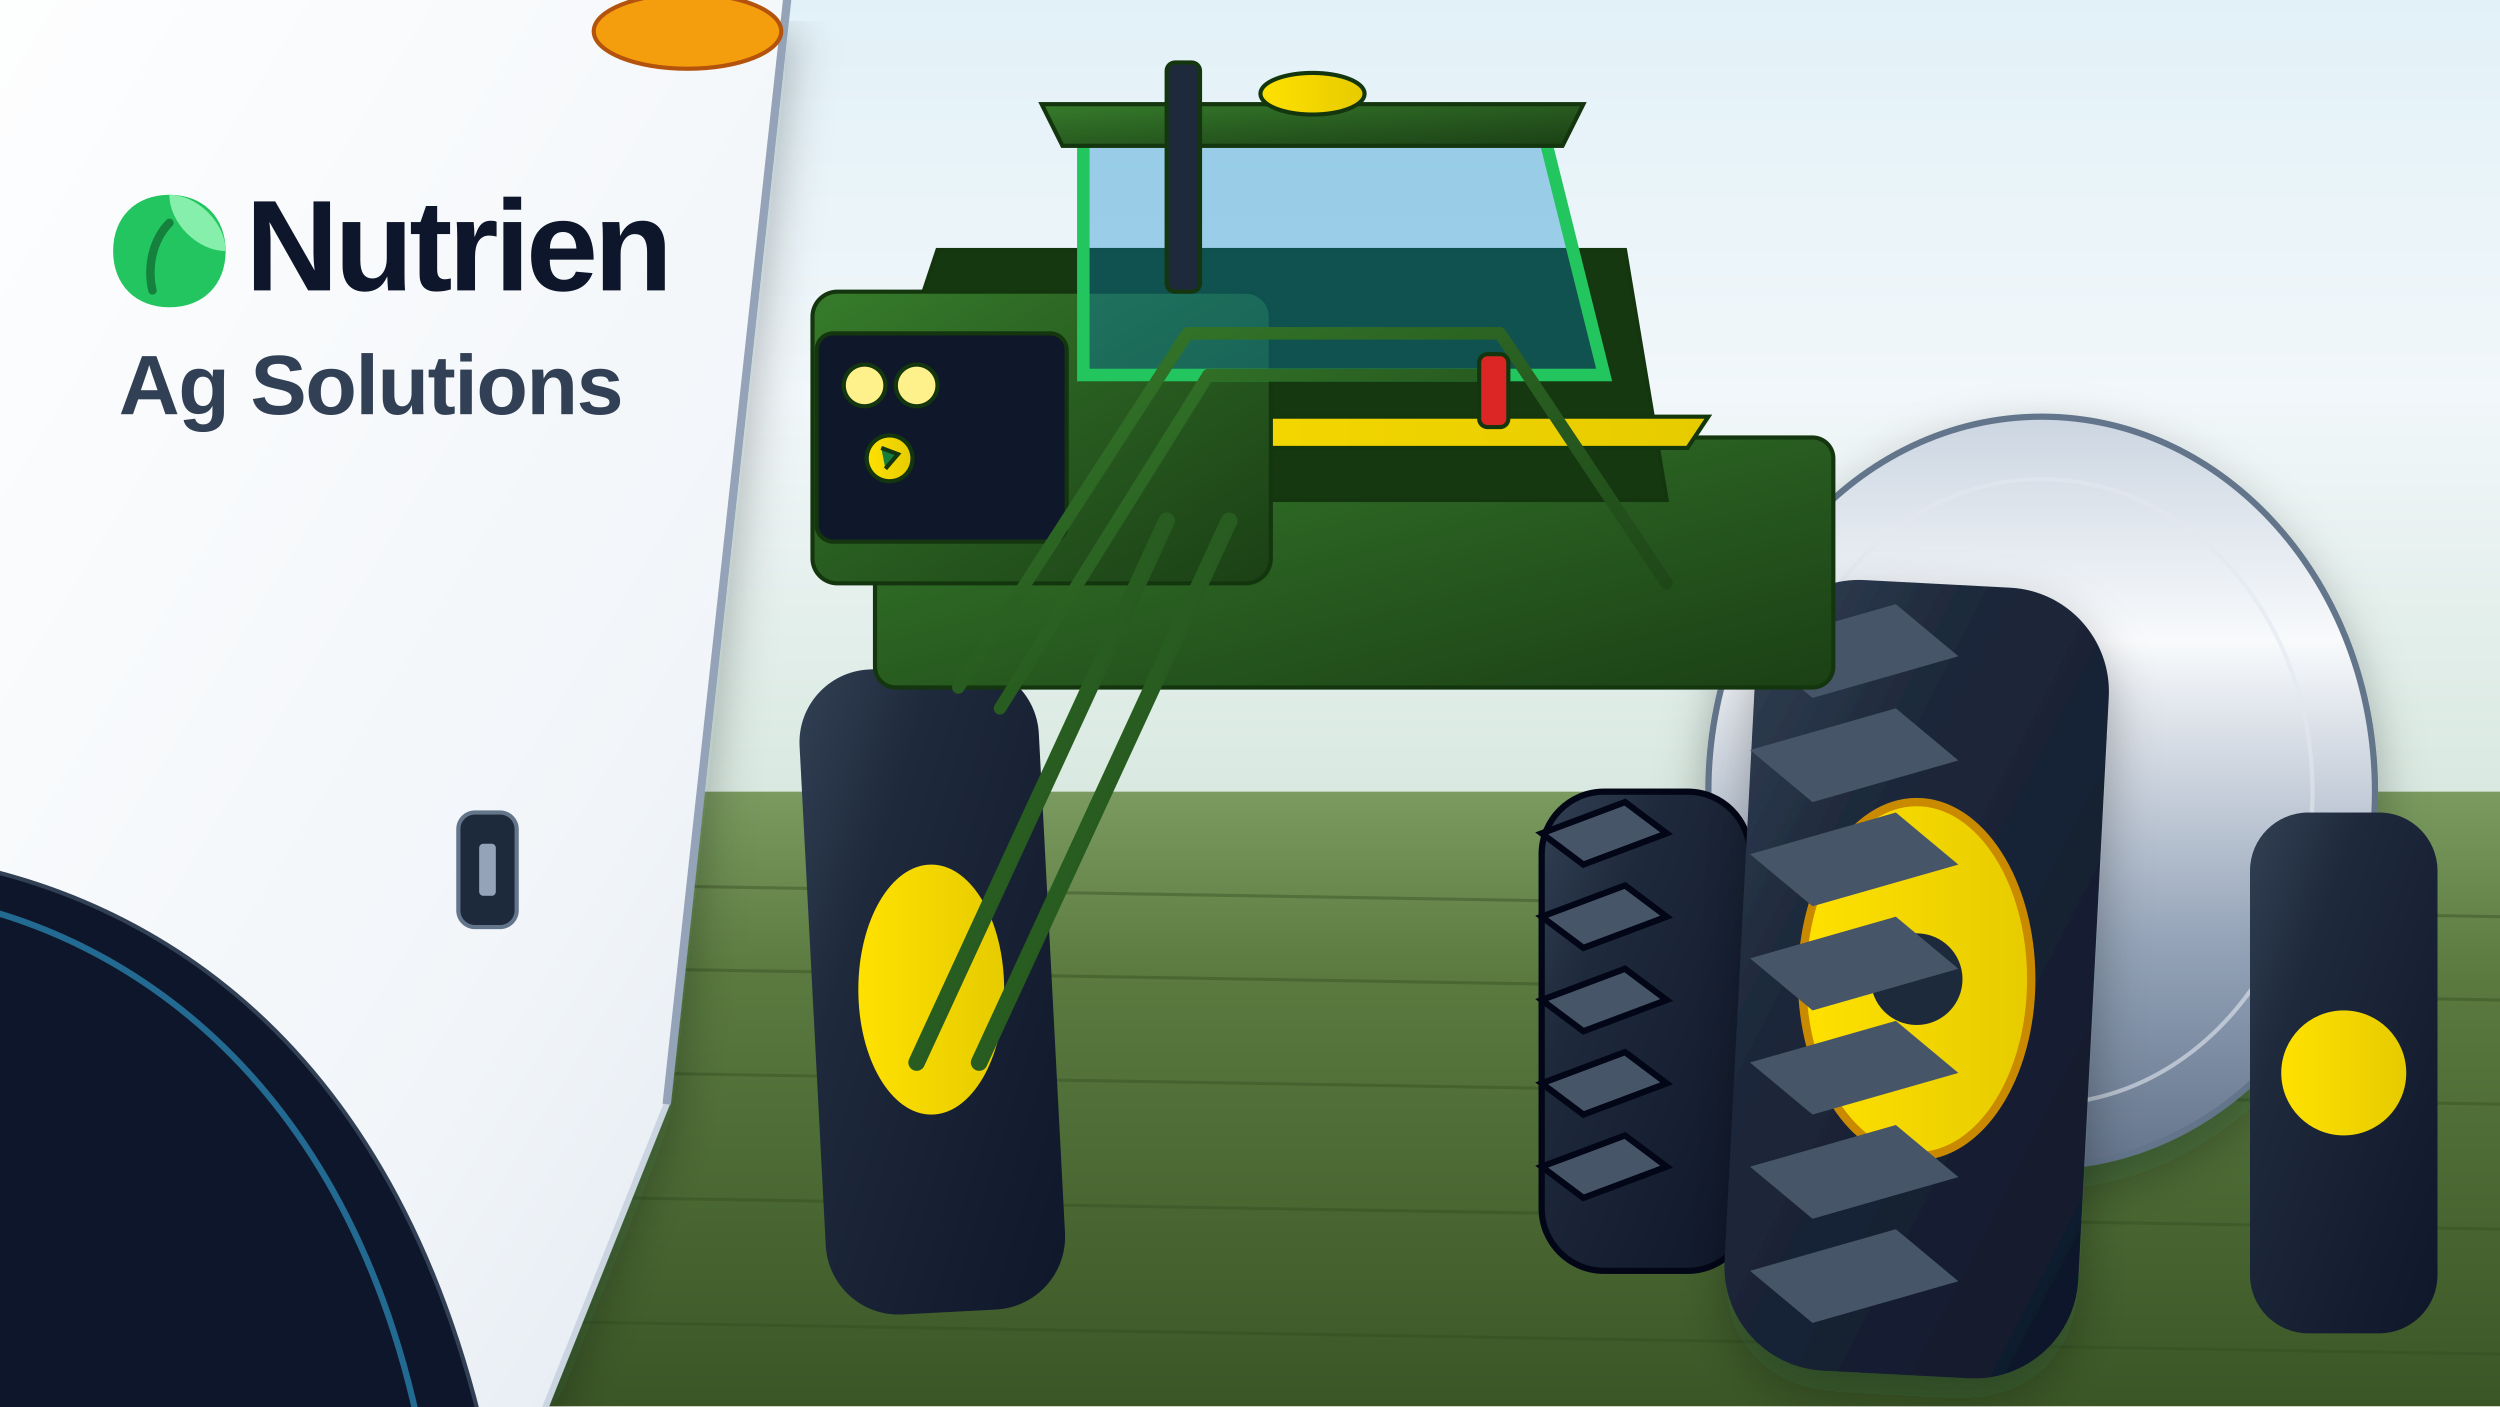
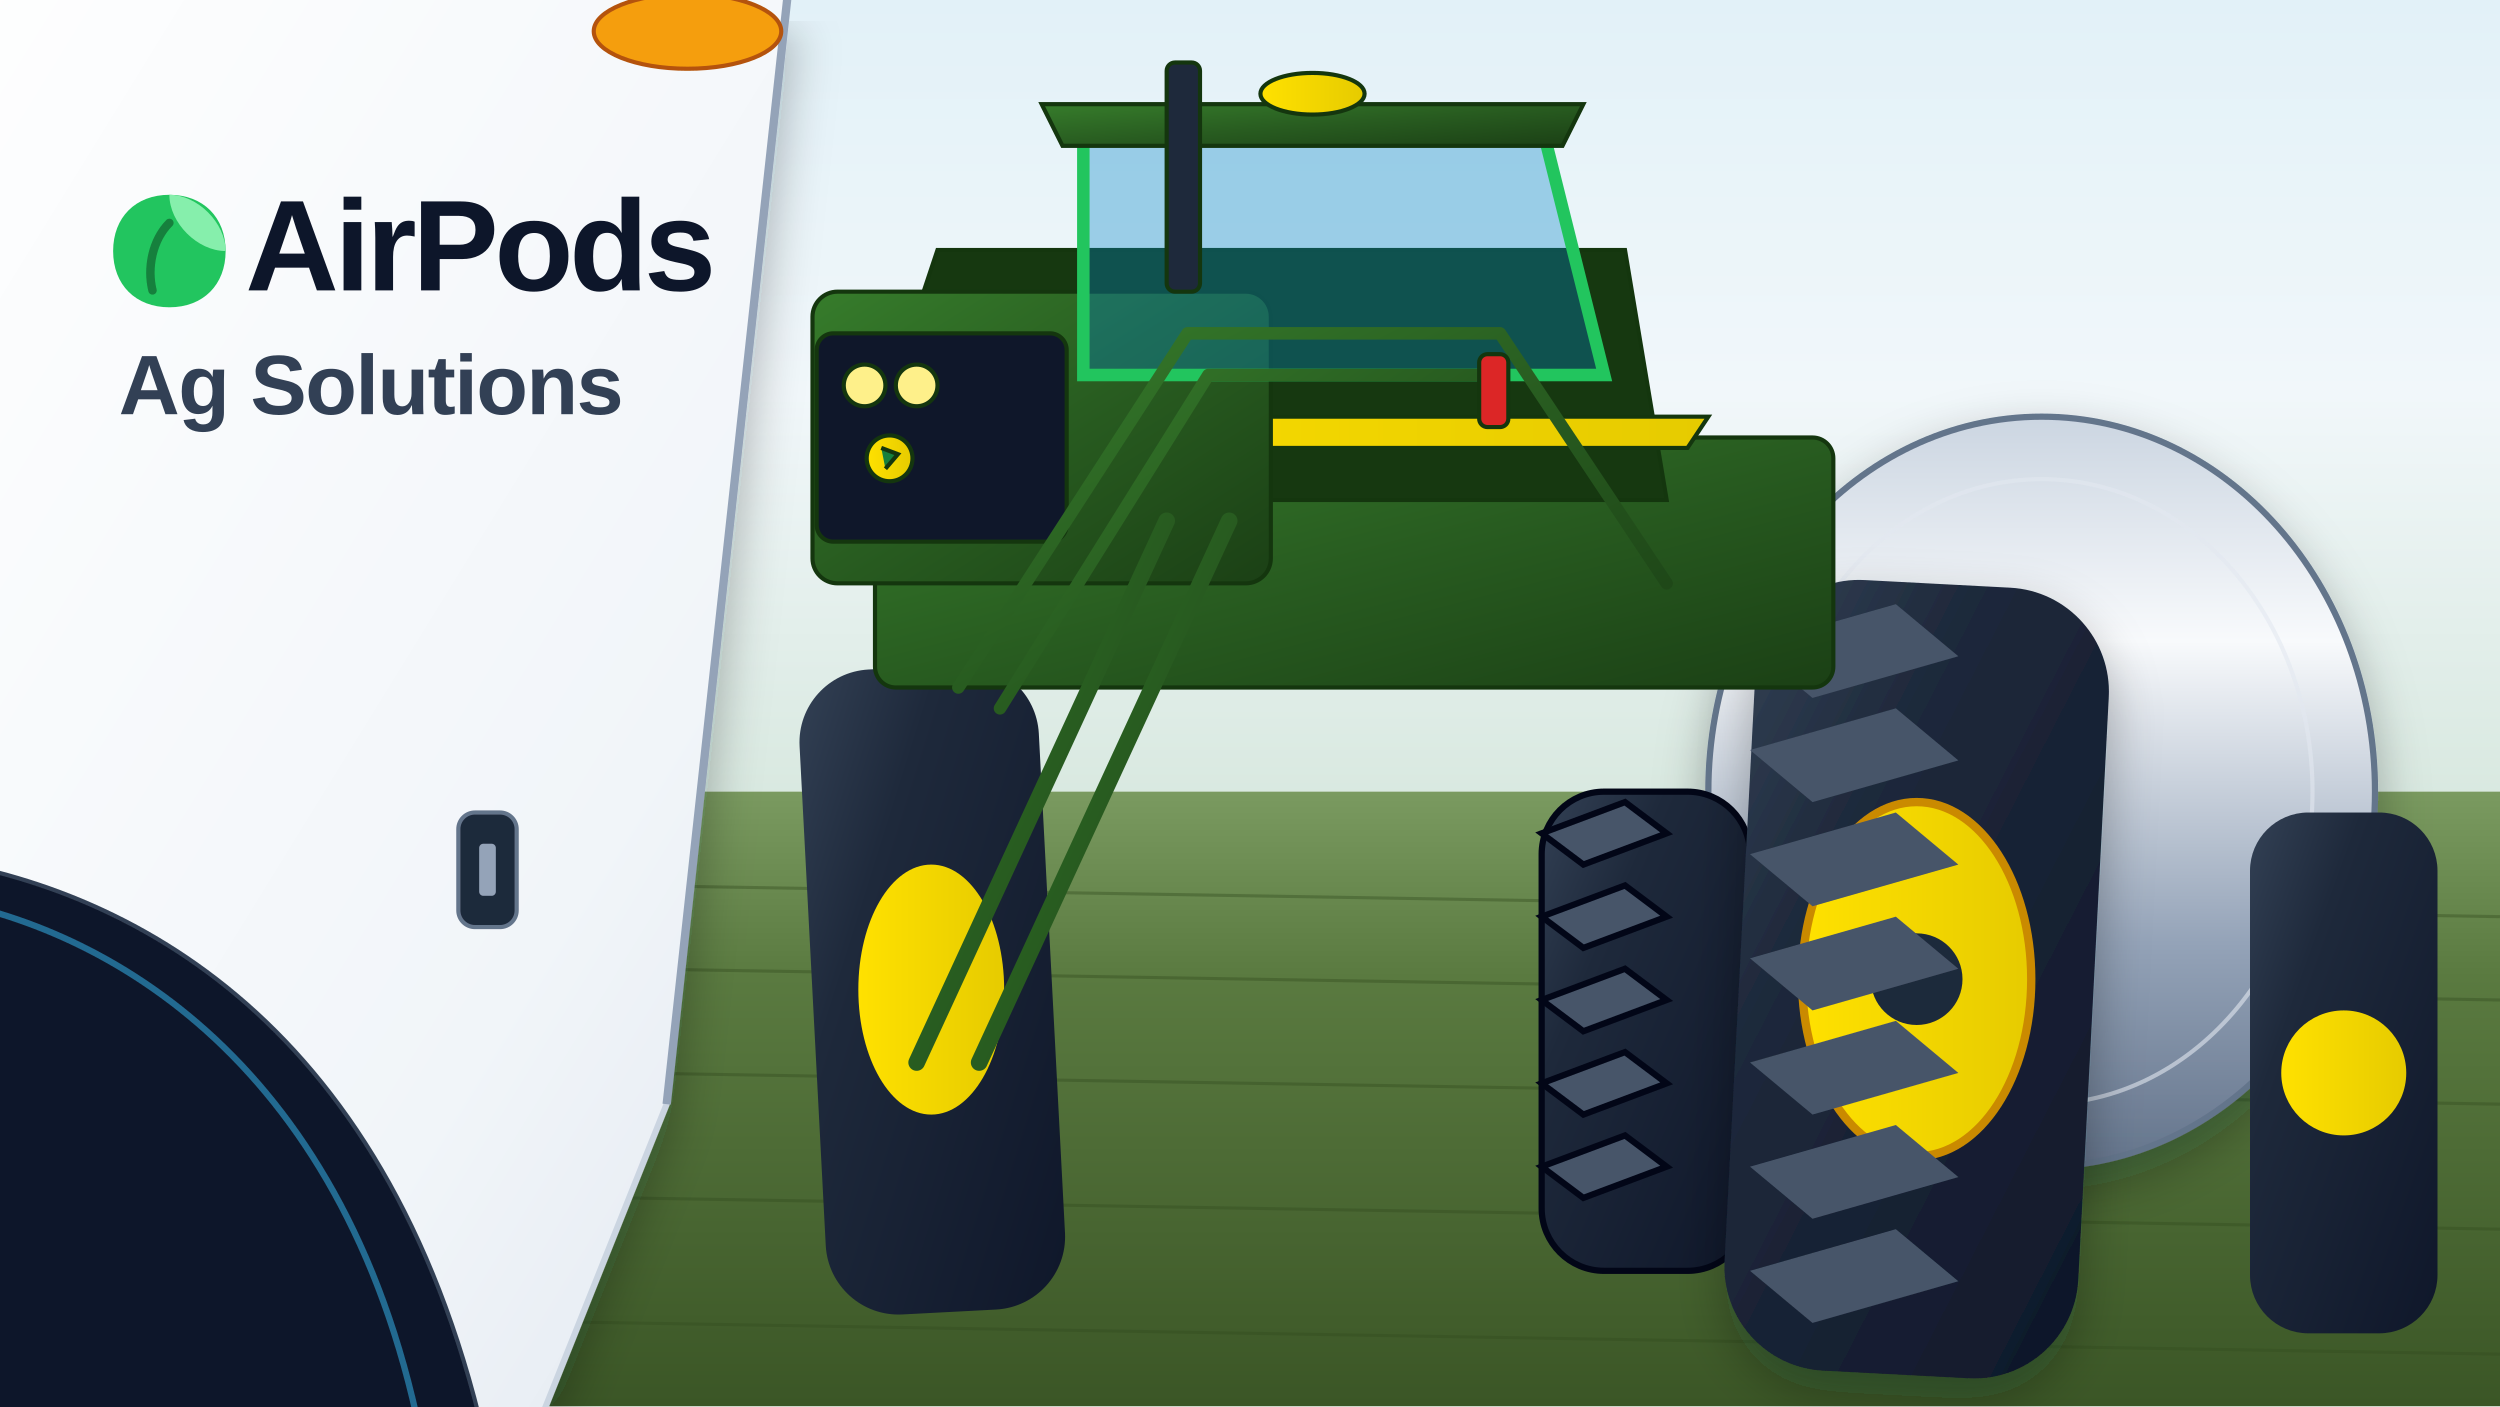
<svg xmlns="http://www.w3.org/2000/svg" viewBox="0 0 1200 675" width="100%" height="100%">
  <defs>
    <linearGradient id="skyGrad" x1="0%" y1="0%" x2="0%" y2="100%">
      <stop offset="0%" stop-color="#e2f1f8" />
      <stop offset="45%" stop-color="#f1f7fa" />
      <stop offset="100%" stop-color="#d4e6db" />
    </linearGradient>
    <linearGradient id="fieldGrad" x1="0%" y1="0%" x2="0%" y2="100%">
      <stop offset="0%" stop-color="#7a9a60" />
      <stop offset="30%" stop-color="#5a7a40" />
      <stop offset="100%" stop-color="#3b5626" />
    </linearGradient>
    <linearGradient id="jdGreen" x1="0%" y1="0%" x2="100%" y2="100%">
      <stop offset="0%" stop-color="#367c2b" />
      <stop offset="50%" stop-color="#285c20" />
      <stop offset="100%" stop-color="#1b4015" />
    </linearGradient>
    <linearGradient id="jdYellow" x1="0%" y1="0%" x2="100%" y2="0%">
      <stop offset="0%" stop-color="#ffe100" />
      <stop offset="100%" stop-color="#e6cb00" />
    </linearGradient>
    <linearGradient id="tireRubber" x1="0%" y1="0%" x2="100%" y2="100%">
      <stop offset="0%" stop-color="#334155" />
      <stop offset="30%" stop-color="#1e293b" />
      <stop offset="100%" stop-color="#0f172a" />
    </linearGradient>
    <linearGradient id="truckBody" x1="0%" y1="0%" x2="100%" y2="100%">
      <stop offset="0%" stop-color="#ffffff" />
      <stop offset="70%" stop-color="#f1f5f9" />
      <stop offset="100%" stop-color="#e2e8f0" />
    </linearGradient>
    <linearGradient id="tankMetal" x1="0%" y1="0%" x2="0%" y2="100%">
      <stop offset="0%" stop-color="#cbd5e1" />
      <stop offset="30%" stop-color="#f8fafc" />
      <stop offset="70%" stop-color="#94a3b8" />
      <stop offset="100%" stop-color="#64748b" />
    </linearGradient>
    <filter id="softShadow" x="-10%" y="-10%" width="120%" height="120%">
      <feDropShadow dx="0" dy="10" stdDeviation="12" flood-color="#0f172a" flood-opacity="0.3" />
    </filter>
  </defs>
  <rect width="1200" height="420" fill="url(#skyGrad)" />
  <rect y="380" width="1200" height="295" fill="url(#fieldGrad)" />
  <g stroke="#324b1e" stroke-width="1.5" opacity="0.4">
    <line x1="0" y1="420" x2="1200" y2="440" />
    <line x1="0" y1="460" x2="1200" y2="480" />
    <line x1="0" y1="510" x2="1200" y2="530" />
    <line x1="0" y1="570" x2="1200" y2="590" />
    <line x1="0" y1="630" x2="1200" y2="650" />
  </g>
  <ellipse cx="980" cy="380" rx="160" ry="180" fill="url(#tankMetal)" stroke="#64748b" stroke-width="3" filter="url(#softShadow)" />
  <ellipse cx="980" cy="380" rx="130" ry="150" fill="none" stroke="#e2e8f0" stroke-width="2" opacity="0.6" />
  <g fill="url(#tireRubber)" stroke="#020617" stroke-width="3">
    <rect x="740" y="380" width="100" height="230" rx="30" />
    <path d="M 740,400 L 780,385 L 800,400 L 760,415 Z" fill="#475569" />
    <path d="M 740,440 L 780,425 L 800,440 L 760,455 Z" fill="#475569" />
    <path d="M 740,480 L 780,465 L 800,480 L 760,495 Z" fill="#475569" />
    <path d="M 740,520 L 780,505 L 800,520 L 760,535 Z" fill="#475569" />
    <path d="M 740,560 L 780,545 L 800,560 L 760,575 Z" fill="#475569" />
  </g>
  <g fill="url(#tireRubber)">
    <rect x="1080" y="390" width="90" height="250" rx="28" />
    <circle cx="1125" cy="515" r="30" fill="url(#jdYellow)" />
  </g>
  <g fill="url(#tireRubber)" filter="url(#softShadow)">
    <rect x="835" y="280" width="170" height="380" rx="50" transform="rotate(3, 920, 470)" />
    <ellipse cx="920" cy="470" rx="55" ry="85" fill="url(#jdYellow)" stroke="#ca8a04" stroke-width="4" />
    <circle cx="920" cy="470" r="22" fill="#1e293b" />
    <g fill="#475569">
      <polygon points="840,310 910,290 940,315 870,335" />
      <polygon points="840,360 910,340 940,365 870,385" />
      <polygon points="840,410 910,390 940,415 870,435" />
      <polygon points="840,460 910,440 940,465 870,485" />
      <polygon points="840,510 910,490 940,515 870,535" />
      <polygon points="840,560 910,540 940,565 870,585" />
      <polygon points="840,610 910,590 940,615 870,635" />
    </g>
  </g>
  <g fill="url(#tireRubber)">
    <rect x="390" y="320" width="115" height="310" rx="35" transform="rotate(-3, 447, 475)" />
    <ellipse cx="447" cy="475" rx="35" ry="60" fill="url(#jdYellow)" />
  </g>
  <g fill="url(#jdGreen)" stroke="#14360e" stroke-width="2">
    <rect x="420" y="210" width="460" height="120" rx="10" />
    <path d="M 450,120 L 780,120 L 800,240 L 410,240 Z" fill="#163810" />
    <polygon points="410,200 820,200 810,215 410,215" fill="url(#jdYellow)" />
    <rect x="390" y="140" width="220" height="140" rx="12" fill="url(#jdGreen)" />
    <rect x="392" y="160" width="120" height="100" rx="8" fill="#0f172a" />
    <circle cx="415" cy="185" r="10" fill="#fef08a" />
    <circle cx="440" cy="185" r="10" fill="#fef08a" />
    <circle cx="427" cy="220" r="11" fill="url(#jdYellow)" />
    <path d="M 423,215 L 431,218 L 425,225" fill="#15803d" />
    <path d="M 520,60 L 740,60 L 770,180 L 520,180 Z" fill="#0284c7" opacity="0.35" stroke="#1e293b" stroke-width="5" />
    <path d="M 520,60 L 740,60 L 770,180 L 520,180 Z" fill="none" stroke="#22c55e" stroke-width="6" />
    <path d="M 500,50 L 760,50 L 750,70 L 510,70 Z" fill="url(#jdGreen)" />
    <ellipse cx="630" cy="45" rx="25" ry="10" fill="url(#jdYellow)" />
    <rect x="560" y="30" width="16" height="110" rx="4" fill="#1e293b" />
    <g fill="none" stroke="url(#jdGreen)" stroke-width="6" stroke-linecap="round" stroke-linejoin="round">
      <path d="M 460,330 L 570,160 L 720,160 L 800,280" />
      <path d="M 480,340 L 580,180 L 710,180" />
      <path d="M 440,510 L 560,250" stroke-width="8" />
      <path d="M 470,510 L 590,250" stroke-width="8" />
      <line x1="460" y1="480" x2="490" y2="480" stroke-width="5" />
      <line x1="480" y1="440" x2="510" y2="440" stroke-width="5" />
      <line x1="500" y1="400" x2="530" y2="400" stroke-width="5" />
      <line x1="520" y1="360" x2="550" y2="360" stroke-width="5" />
      <line x1="540" y1="320" x2="570" y2="320" stroke-width="5" />
    </g>
    <rect x="710" y="170" width="14" height="35" rx="4" fill="#dc2626" />
  </g>
  <g filter="url(#softShadow)">
    <path d="M -50,-20 L 380,-20 L 320,530 L 260,680 L -50,680 Z" fill="url(#truckBody)" stroke="#cbd5e1" stroke-width="3" />
    <path d="M 380,-20 L 320,530" stroke="#94a3b8" stroke-width="4" />
    <ellipse cx="330" cy="15" rx="45" ry="18" fill="#f59e0b" stroke="#b45309" stroke-width="2" />
    <rect x="220" y="390" width="28" height="55" rx="8" fill="#1e293b" stroke="#64748b" stroke-width="2" />
    <rect x="230" y="405" width="8" height="25" rx="2" fill="#94a3b8" />
    <g transform="translate(30, 80) scale(1.35)">
      <path d="M 38 10 C 26 10 18 18 18 30 C 18 42 26 50 38 50 C 50 50 58 42 58 30 C 58 18 50 10 38 10 Z" fill="#22c55e" />
      <path d="M 38 10 C 48 10 58 20 58 30 C 48 30 38 20 38 10 Z" fill="#86efac" />
      <path d="M 38 20 C 32 26 30 36 32 44" stroke="#15803d" stroke-width="3" fill="none" stroke-linecap="round" />
      <text x="65" y="44" font-family="Arial, Helvetica, sans-serif" font-weight="900" font-size="46" fill="#0f172a" letter-spacing="-1.5">
-         Nutrien
+         AirPods
      </text>
      <text x="20" y="88" font-family="Arial, Helvetica, sans-serif" font-weight="700" font-size="30" fill="#334155" letter-spacing="-0.5">
        Ag Solutions
      </text>
    </g>
    <path d="M -50,410 C 50,420 180,480 230,680 L -50,680 Z" fill="#0f172a" stroke="#334155" stroke-width="2" />
    <path d="M -40,430 C 40,440 160,500 200,680" stroke="#38bdf8" stroke-width="3" fill="none" opacity="0.5" />
  </g>
</svg>
